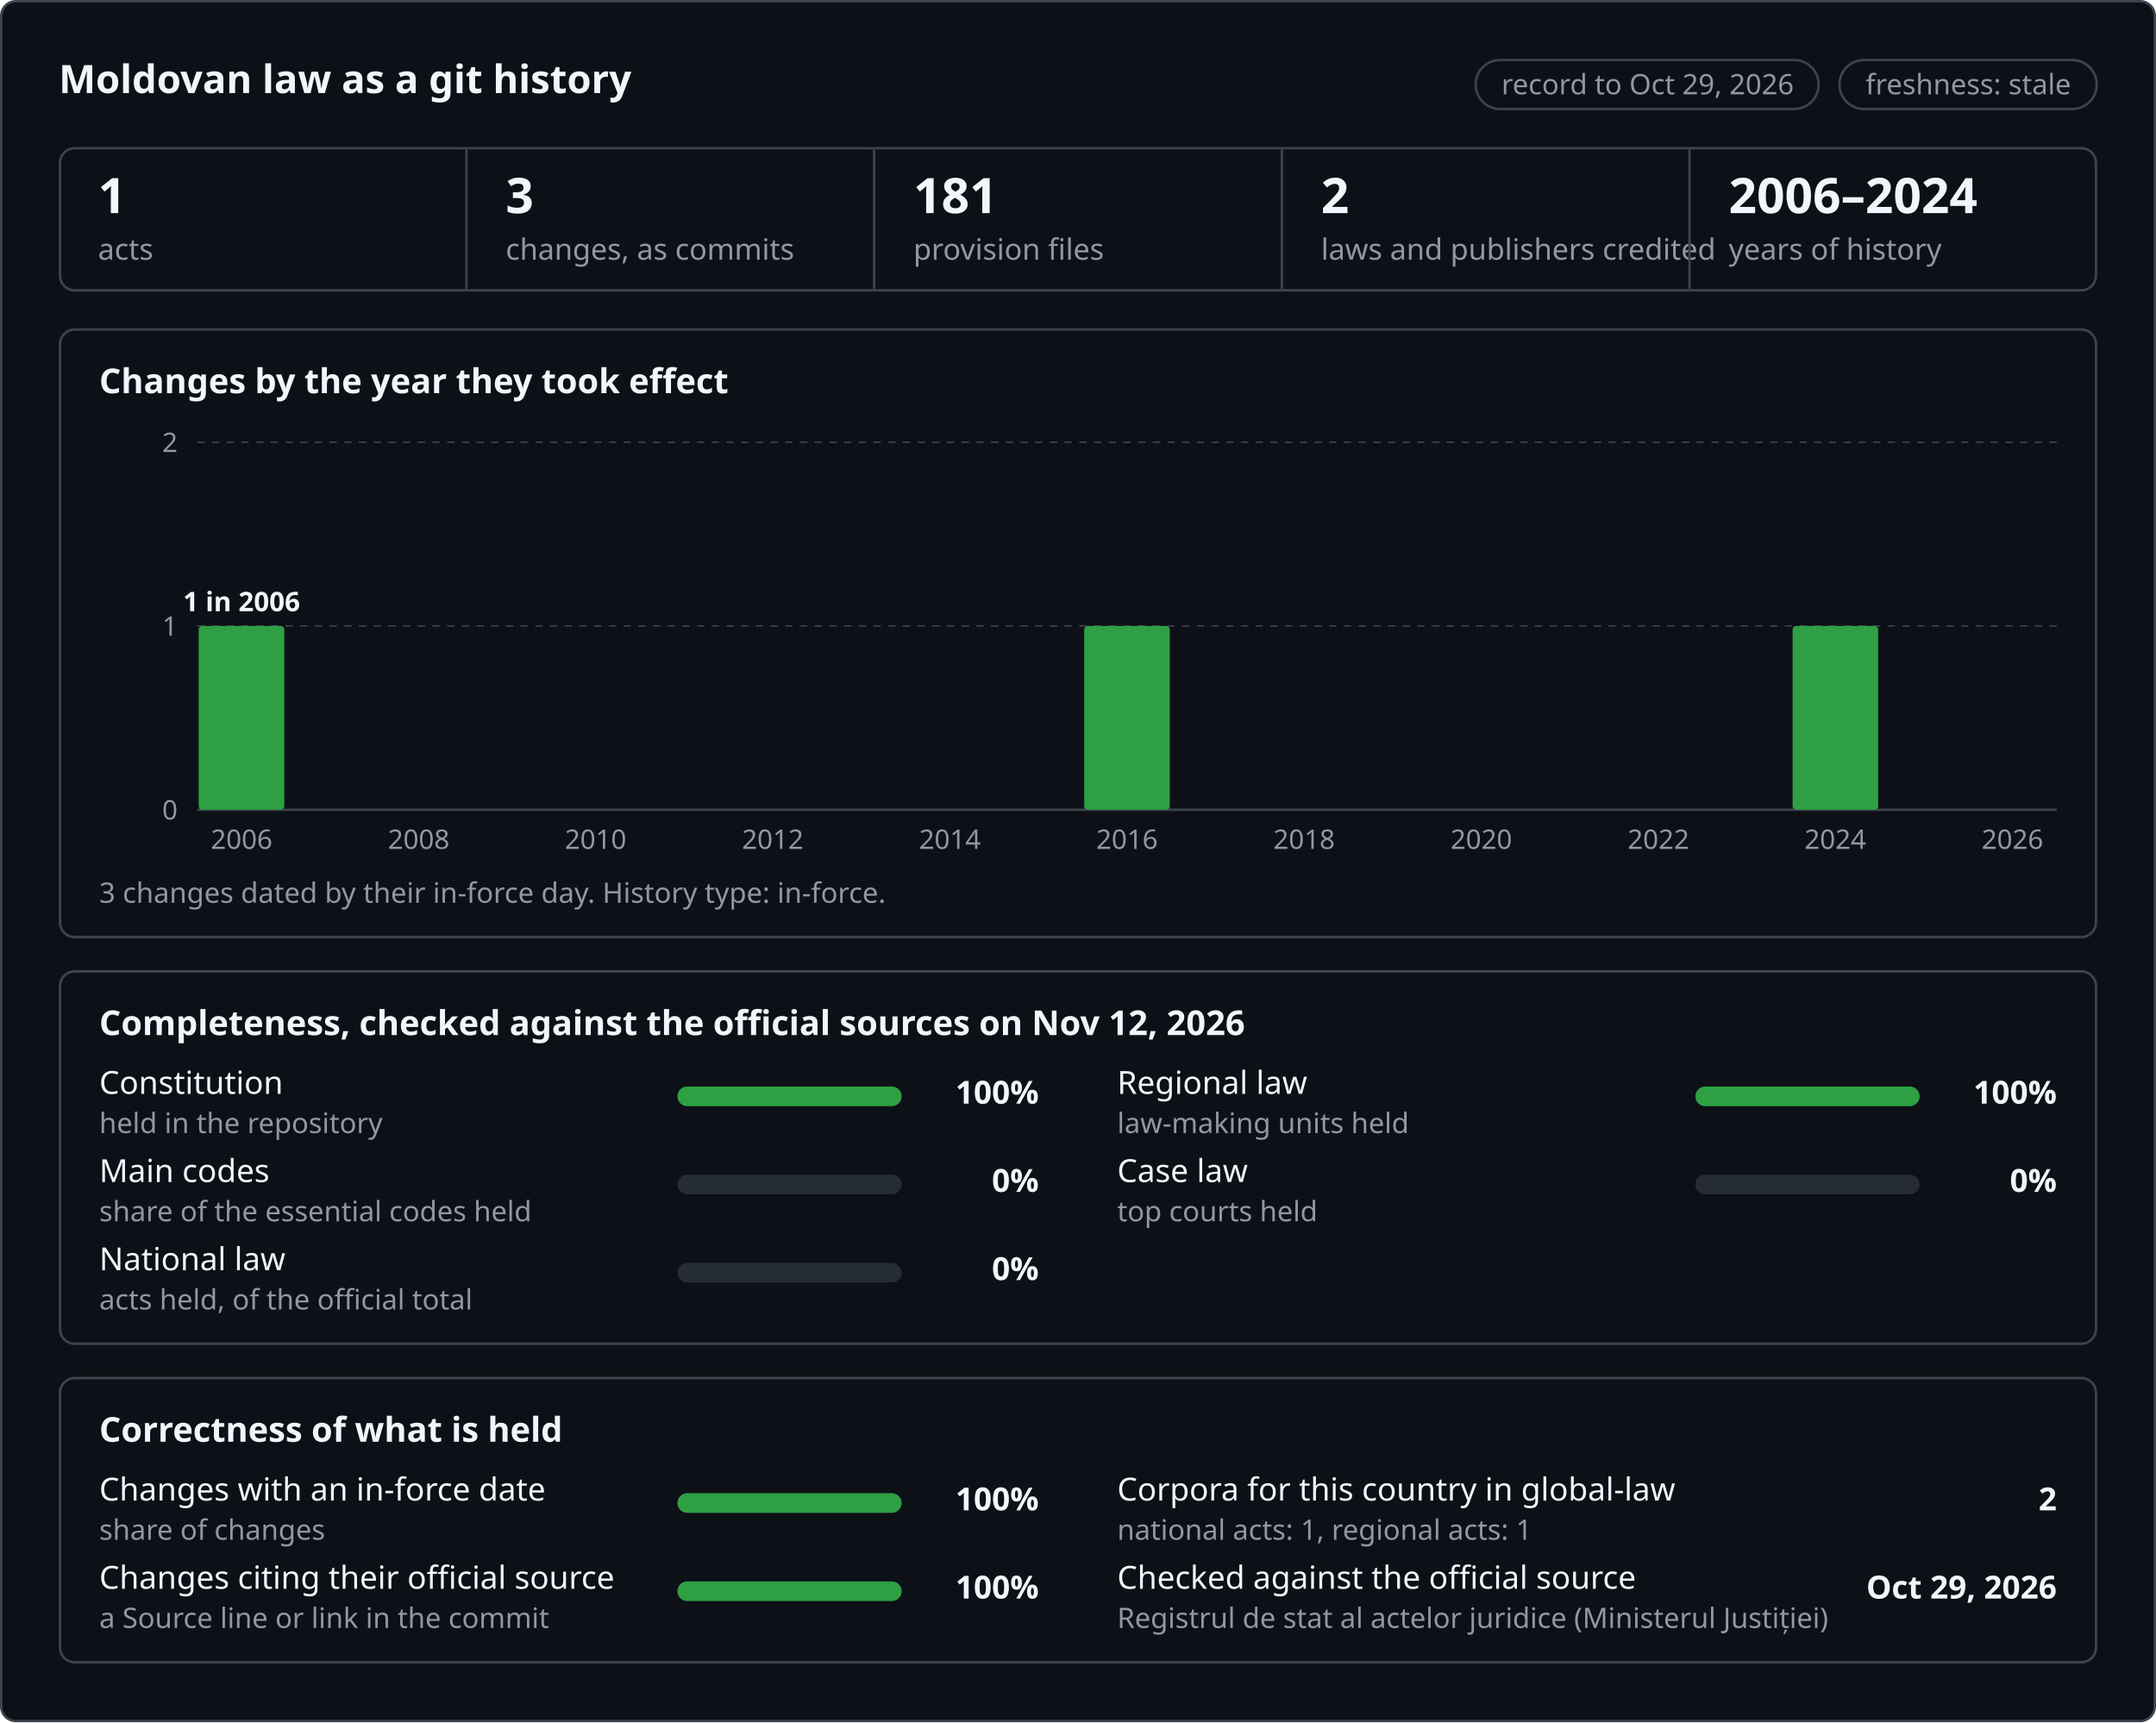
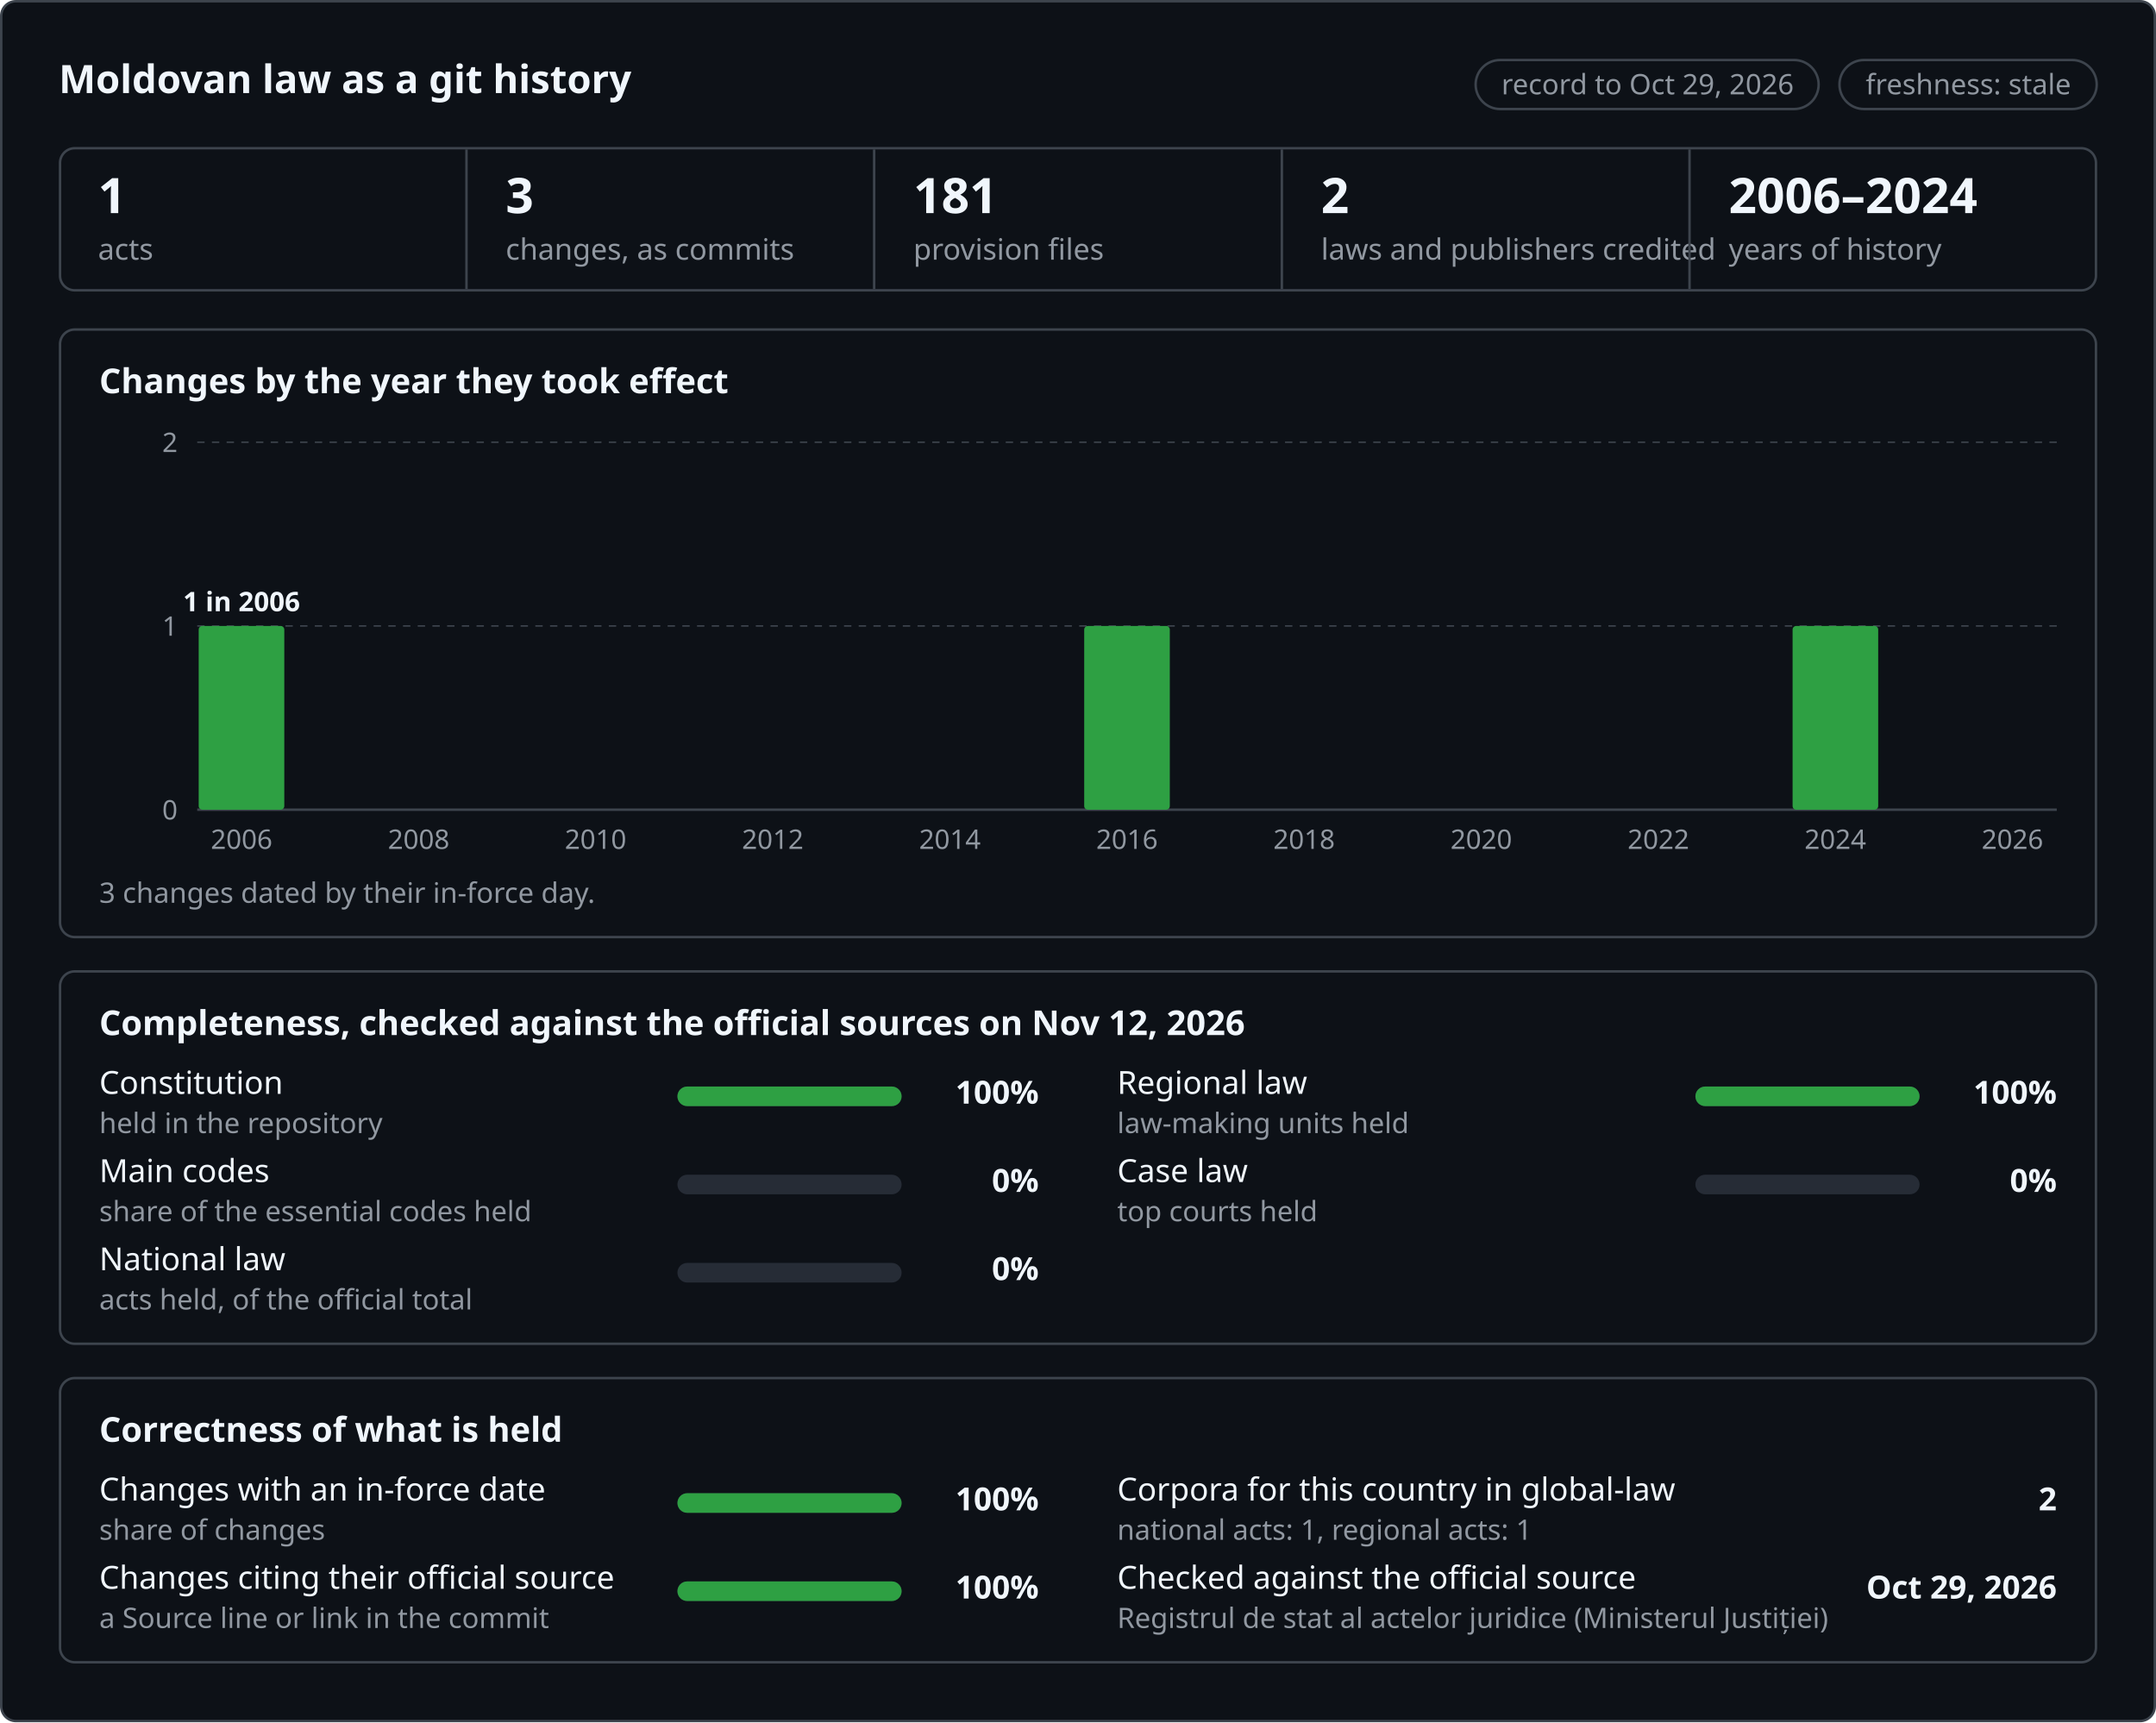
<svg xmlns="http://www.w3.org/2000/svg" width="880" height="703" viewBox="0 0 880 703" font-family="-apple-system,BlinkMacSystemFont,Segoe UI,Noto Sans,Helvetica,Arial,sans-serif">
  <rect x="0.5" y="0.5" width="879" height="702" rx="6" fill="#0d1117" stroke="#3d444d" />
  <text x="24" y="38" font-size="16" font-weight="600" fill="#f0f6fc">Moldovan law as a git history</text>
  <rect x="602.3" y="24.5" width="140" height="20" rx="10" fill="none" stroke="#3d444d" />
  <text x="672.5" y="38.5" font-size="11.5" font-weight="500" text-anchor="middle" fill="#9198a1">record to Oct 29, 2026</text>
  <rect x="750.8" y="24.5" width="105" height="20" rx="10" fill="none" stroke="#3d444d" />
  <text x="803.4" y="38.5" font-size="11.5" font-weight="500" text-anchor="middle" fill="#9198a1">freshness: stale</text>
  <rect x="24.5" y="60.5" width="831" height="58" rx="6" fill="#0d1117" stroke="#3d444d" />
  <text x="40.0" y="87" font-size="20" font-weight="600" fill="#f0f6fc">1</text>
  <text x="40.0" y="106" font-size="12" fill="#9198a1">acts</text>
  <line x1="190.4" y1="61" x2="190.4" y2="118" stroke="#3d444d" />
  <text x="206.4" y="87" font-size="20" font-weight="600" fill="#f0f6fc">3</text>
  <text x="206.4" y="106" font-size="12" fill="#9198a1">changes, as commits</text>
  <line x1="356.8" y1="61" x2="356.8" y2="118" stroke="#3d444d" />
  <text x="372.8" y="87" font-size="20" font-weight="600" fill="#f0f6fc">181</text>
  <text x="372.8" y="106" font-size="12" fill="#9198a1">provision files</text>
  <line x1="523.2" y1="61" x2="523.2" y2="118" stroke="#3d444d" />
  <text x="539.2" y="87" font-size="20" font-weight="600" fill="#f0f6fc">2</text>
  <text x="539.2" y="106" font-size="12" fill="#9198a1" textLength="142" lengthAdjust="spacingAndGlyphs">laws and publishers credited</text>
  <line x1="689.6" y1="61" x2="689.6" y2="118" stroke="#3d444d" />
  <text x="705.6" y="87" font-size="20" font-weight="600" fill="#f0f6fc">2006–2024</text>
  <text x="705.6" y="106" font-size="12" fill="#9198a1">years of history</text>
  <rect x="24.5" y="134.5" width="831" height="248" rx="6" fill="#0d1117" stroke="#3d444d" />
  <text x="40.5" y="160.5" font-size="14" font-weight="600" fill="#f0f6fc">Changes by the year they took effect</text>
  <line x1="80.5" y1="330.5" x2="839.5" y2="330.5" stroke="#3d444d" stroke-width="1" />
  <text x="72.5" y="334.5" font-size="11" text-anchor="end" fill="#9198a1">0</text>
  <line x1="80.5" y1="255.5" x2="839.5" y2="255.5" stroke="#3d444d" stroke-width="0.6" stroke-dasharray="3 3" />
  <text x="72.5" y="259.5" font-size="11" text-anchor="end" fill="#9198a1">1</text>
  <line x1="80.5" y1="180.5" x2="839.5" y2="180.5" stroke="#3d444d" stroke-width="0.6" stroke-dasharray="3 3" />
  <text x="72.5" y="184.5" font-size="11" text-anchor="end" fill="#9198a1">2</text>
  <rect x="81.10" y="255.5" width="34.94" height="75.0" rx="1.5" fill="#2ea043" />
  <text x="98.6" y="346.5" font-size="11" text-anchor="middle" fill="#9198a1">2006</text>
  <text x="98.6" y="249.5" font-size="11" font-weight="600" text-anchor="middle" fill="#f0f6fc">1 in 2006</text>
  <text x="170.9" y="346.5" font-size="11" text-anchor="middle" fill="#9198a1">2008</text>
  <text x="243.1" y="346.5" font-size="11" text-anchor="middle" fill="#9198a1">2010</text>
  <text x="315.4" y="346.5" font-size="11" text-anchor="middle" fill="#9198a1">2012</text>
  <text x="387.7" y="346.5" font-size="11" text-anchor="middle" fill="#9198a1">2014</text>
  <rect x="442.53" y="255.5" width="34.94" height="75.0" rx="1.5" fill="#2ea043" />
  <text x="460.0" y="346.5" font-size="11" text-anchor="middle" fill="#9198a1">2016</text>
  <text x="532.3" y="346.5" font-size="11" text-anchor="middle" fill="#9198a1">2018</text>
  <text x="604.6" y="346.5" font-size="11" text-anchor="middle" fill="#9198a1">2020</text>
  <text x="676.9" y="346.5" font-size="11" text-anchor="middle" fill="#9198a1">2022</text>
  <rect x="731.67" y="255.5" width="34.94" height="75.0" rx="1.5" fill="#2ea043" />
  <text x="749.1" y="346.5" font-size="11" text-anchor="middle" fill="#9198a1">2024</text>
  <text x="821.4" y="346.5" font-size="11" text-anchor="middle" fill="#9198a1">2026</text>
-   <text x="40.5" y="368.5" font-size="11.5" fill="#9198a1">3 changes dated by their in-force day. History type: in-force.</text>
+   <text x="40.5" y="368.5" font-size="11.5" fill="#9198a1">3 changes dated by their in-force day.</text>
  <rect x="24.5" y="396.5" width="831" height="152" rx="6" fill="#0d1117" stroke="#3d444d" />
  <text x="40.5" y="422.5" font-size="14" font-weight="600" fill="#f0f6fc">Completeness, checked against the official sources on Nov 12, 2026</text>
  <text x="40.5" y="446.5" font-size="13" fill="#f0f6fc">Constitution</text>
  <text x="40.5" y="462.5" font-size="11.5" fill="#9198a1">held in the repository</text>
  <g>
    <rect x="276.5" y="443.5" width="91.5" height="8" rx="4" fill="#262c36" />
    <rect x="276.5" y="443.5" width="91.5" height="8" rx="4" fill="#2ea043" />
  </g>
  <text x="424.0" y="450.5" font-size="13" font-weight="600" text-anchor="end" fill="#f0f6fc">100%</text>
  <text x="40.5" y="482.5" font-size="13" fill="#f0f6fc">Main codes</text>
  <text x="40.5" y="498.5" font-size="11.5" fill="#9198a1">share of the essential codes held</text>
  <g>
    <rect x="276.5" y="479.5" width="91.5" height="8" rx="4" fill="#262c36" />
  </g>
  <text x="424.0" y="486.5" font-size="13" font-weight="600" text-anchor="end" fill="#f0f6fc">0%</text>
  <text x="40.5" y="518.5" font-size="13" fill="#f0f6fc">National law</text>
  <text x="40.5" y="534.5" font-size="11.5" fill="#9198a1">acts held, of the official total</text>
  <g>
    <rect x="276.5" y="515.5" width="91.5" height="8" rx="4" fill="#262c36" />
  </g>
  <text x="424.0" y="522.5" font-size="13" font-weight="600" text-anchor="end" fill="#f0f6fc">0%</text>
  <text x="456.0" y="446.5" font-size="13" fill="#f0f6fc">Regional law</text>
  <text x="456.0" y="462.5" font-size="11.5" fill="#9198a1">law-making units held</text>
  <g>
    <rect x="692.0" y="443.5" width="91.5" height="8" rx="4" fill="#262c36" />
    <rect x="692.0" y="443.5" width="91.5" height="8" rx="4" fill="#2ea043" />
  </g>
  <text x="839.5" y="450.5" font-size="13" font-weight="600" text-anchor="end" fill="#f0f6fc">100%</text>
  <text x="456.0" y="482.5" font-size="13" fill="#f0f6fc">Case law</text>
  <text x="456.0" y="498.5" font-size="11.5" fill="#9198a1">top courts held</text>
  <g>
    <rect x="692.0" y="479.5" width="91.5" height="8" rx="4" fill="#262c36" />
  </g>
  <text x="839.5" y="486.5" font-size="13" font-weight="600" text-anchor="end" fill="#f0f6fc">0%</text>
  <rect x="24.5" y="562.5" width="831" height="116" rx="6" fill="#0d1117" stroke="#3d444d" />
  <text x="40.5" y="588.5" font-size="14" font-weight="600" fill="#f0f6fc">Correctness of what is held</text>
  <text x="40.5" y="612.5" font-size="13" fill="#f0f6fc">Changes with an in-force date</text>
  <text x="40.5" y="628.5" font-size="11.5" fill="#9198a1">share of changes</text>
  <g>
    <rect x="276.5" y="609.5" width="91.5" height="8" rx="4" fill="#262c36" />
    <rect x="276.5" y="609.5" width="91.5" height="8" rx="4" fill="#2ea043" />
  </g>
  <text x="424.0" y="616.5" font-size="13" font-weight="600" text-anchor="end" fill="#f0f6fc">100%</text>
  <text x="40.5" y="648.5" font-size="13" fill="#f0f6fc">Changes citing their official source</text>
  <text x="40.5" y="664.5" font-size="11.5" fill="#9198a1">a Source line or link in the commit</text>
  <g>
    <rect x="276.5" y="645.5" width="91.5" height="8" rx="4" fill="#262c36" />
    <rect x="276.5" y="645.5" width="91.5" height="8" rx="4" fill="#2ea043" />
  </g>
  <text x="424.0" y="652.5" font-size="13" font-weight="600" text-anchor="end" fill="#f0f6fc">100%</text>
  <text x="456.0" y="612.5" font-size="13" fill="#f0f6fc">Corpora for this country in global-law</text>
  <text x="456.0" y="628.5" font-size="11.5" fill="#9198a1">national acts: 1, regional acts: 1</text>
  <text x="839.5" y="616.5" font-size="13" font-weight="600" text-anchor="end" fill="#f0f6fc">2</text>
  <text x="456.0" y="648.5" font-size="13" fill="#f0f6fc">Checked against the official source</text>
  <text x="456.0" y="664.5" font-size="11.5" fill="#9198a1">Registrul de stat al actelor juridice (Ministerul Justiției)</text>
  <text x="839.5" y="652.5" font-size="13" font-weight="600" text-anchor="end" fill="#f0f6fc">Oct 29, 2026</text>
</svg>
